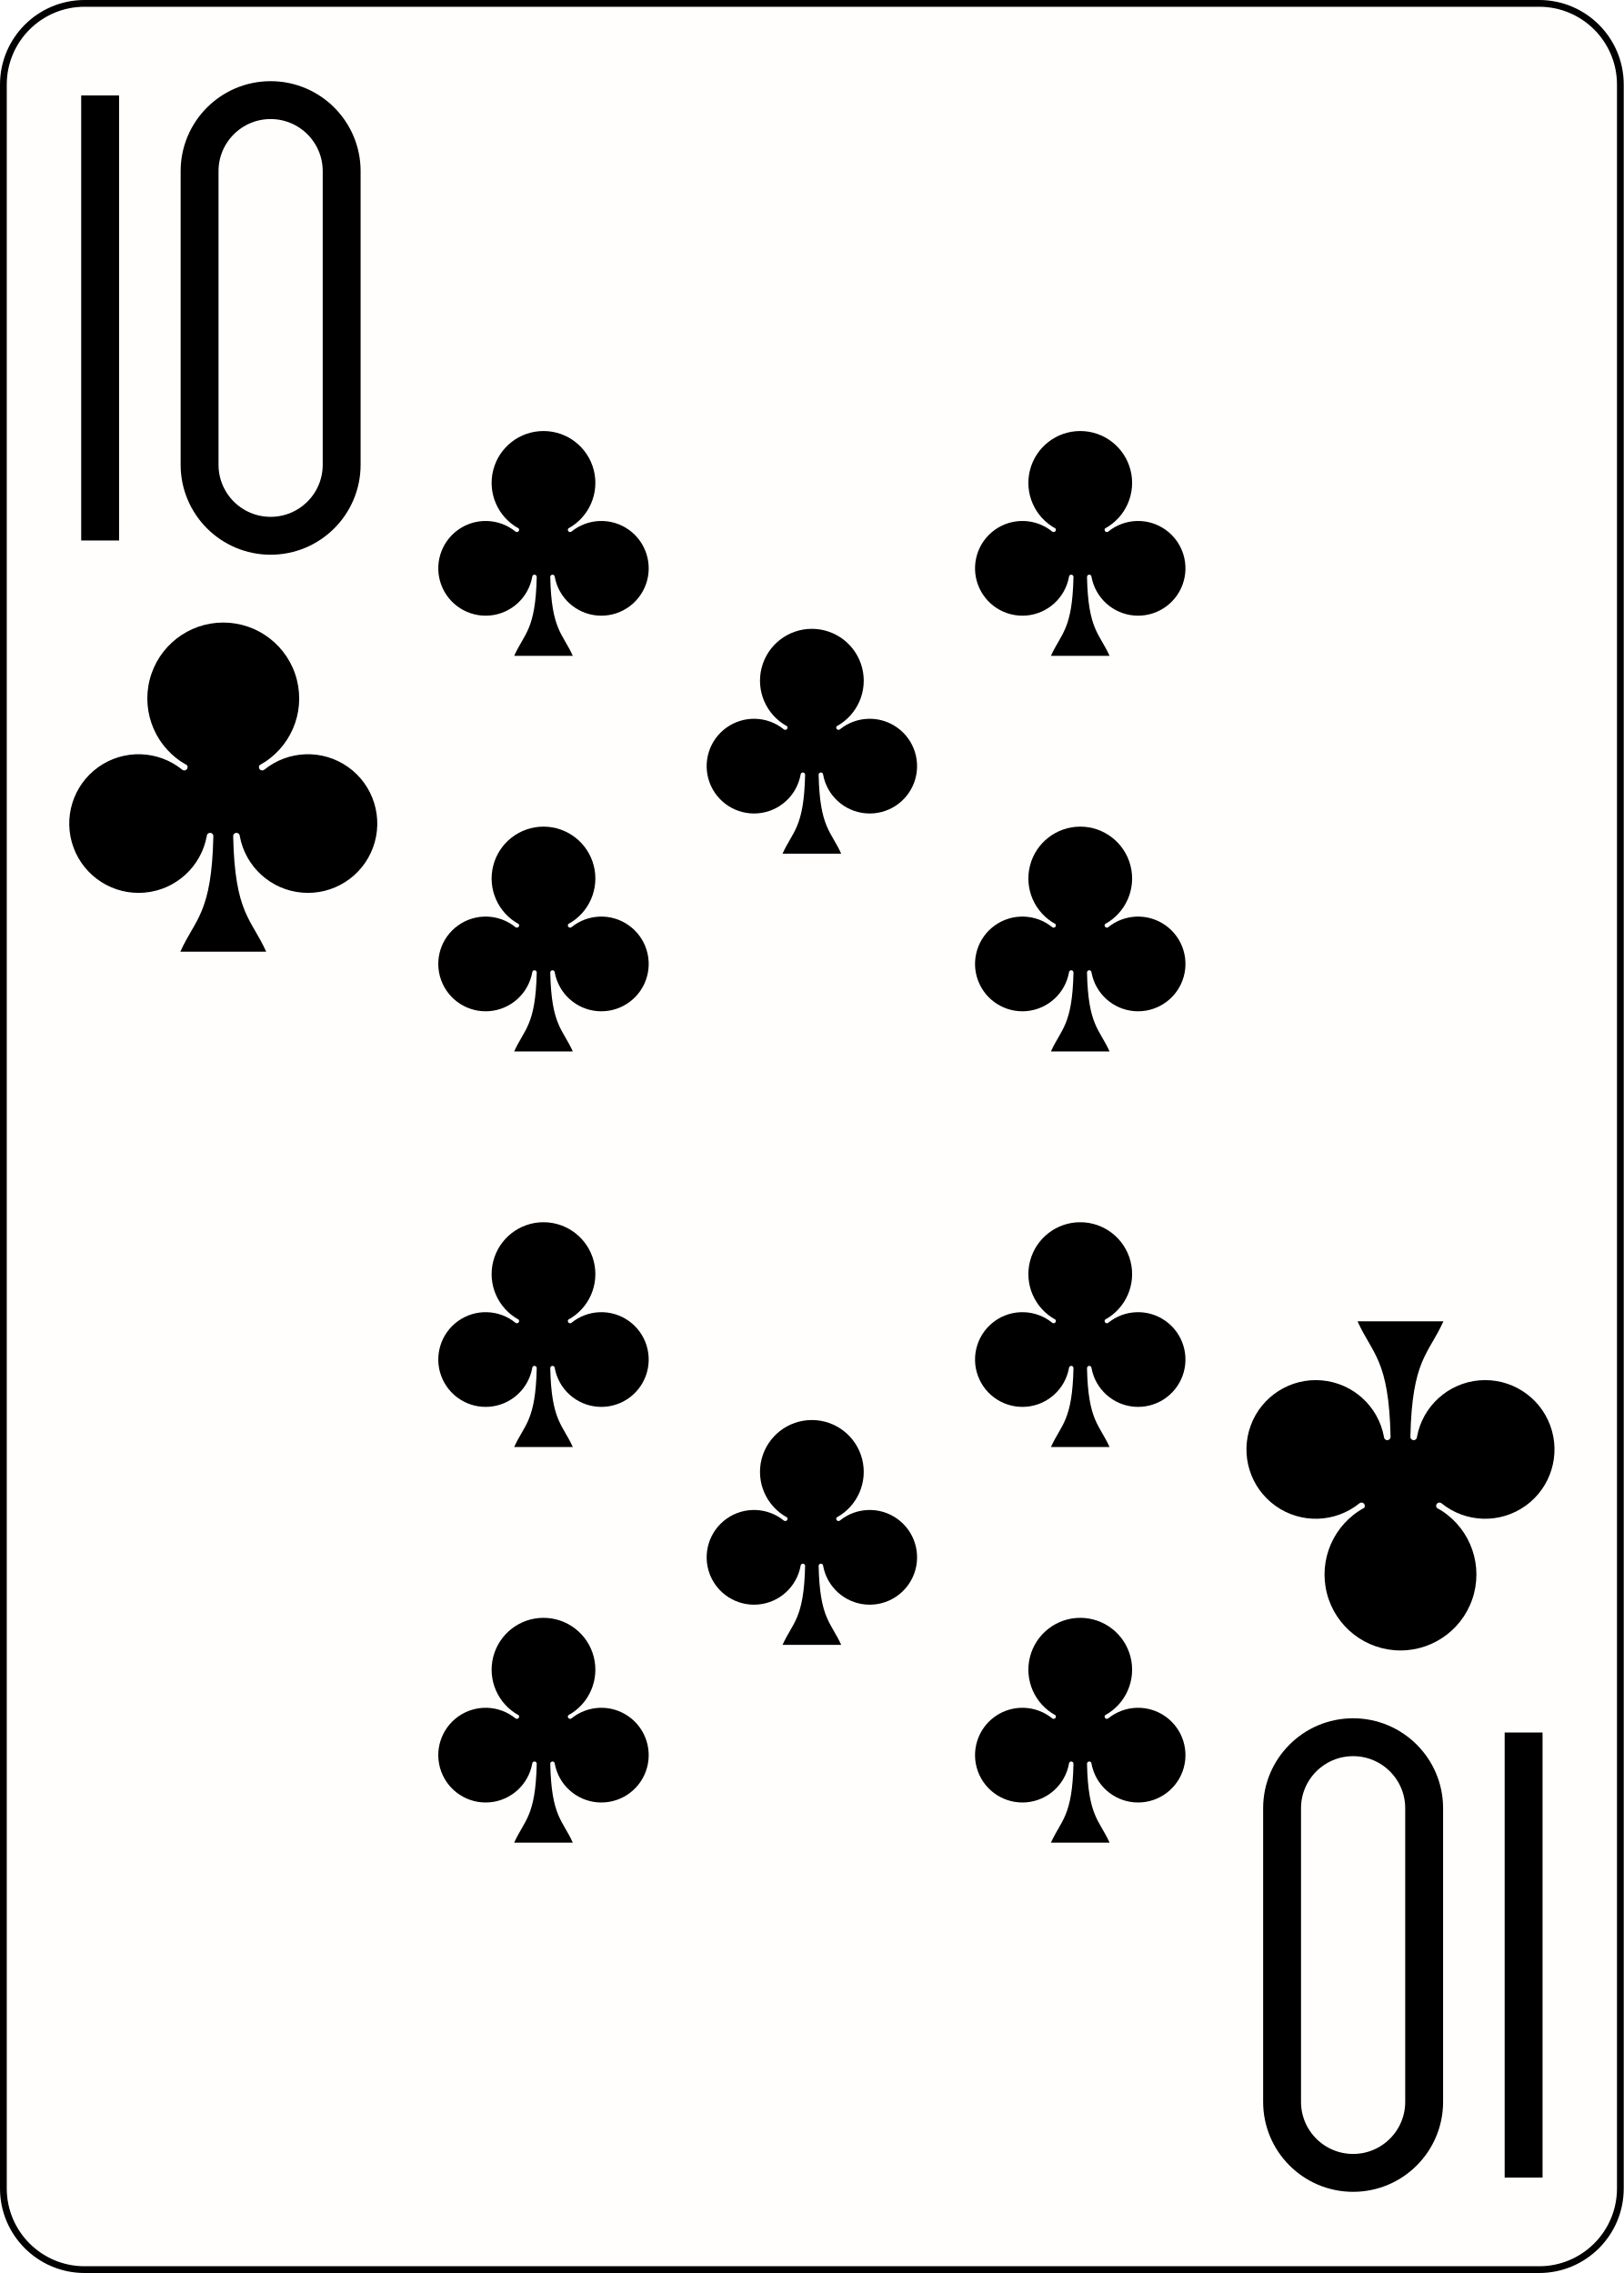
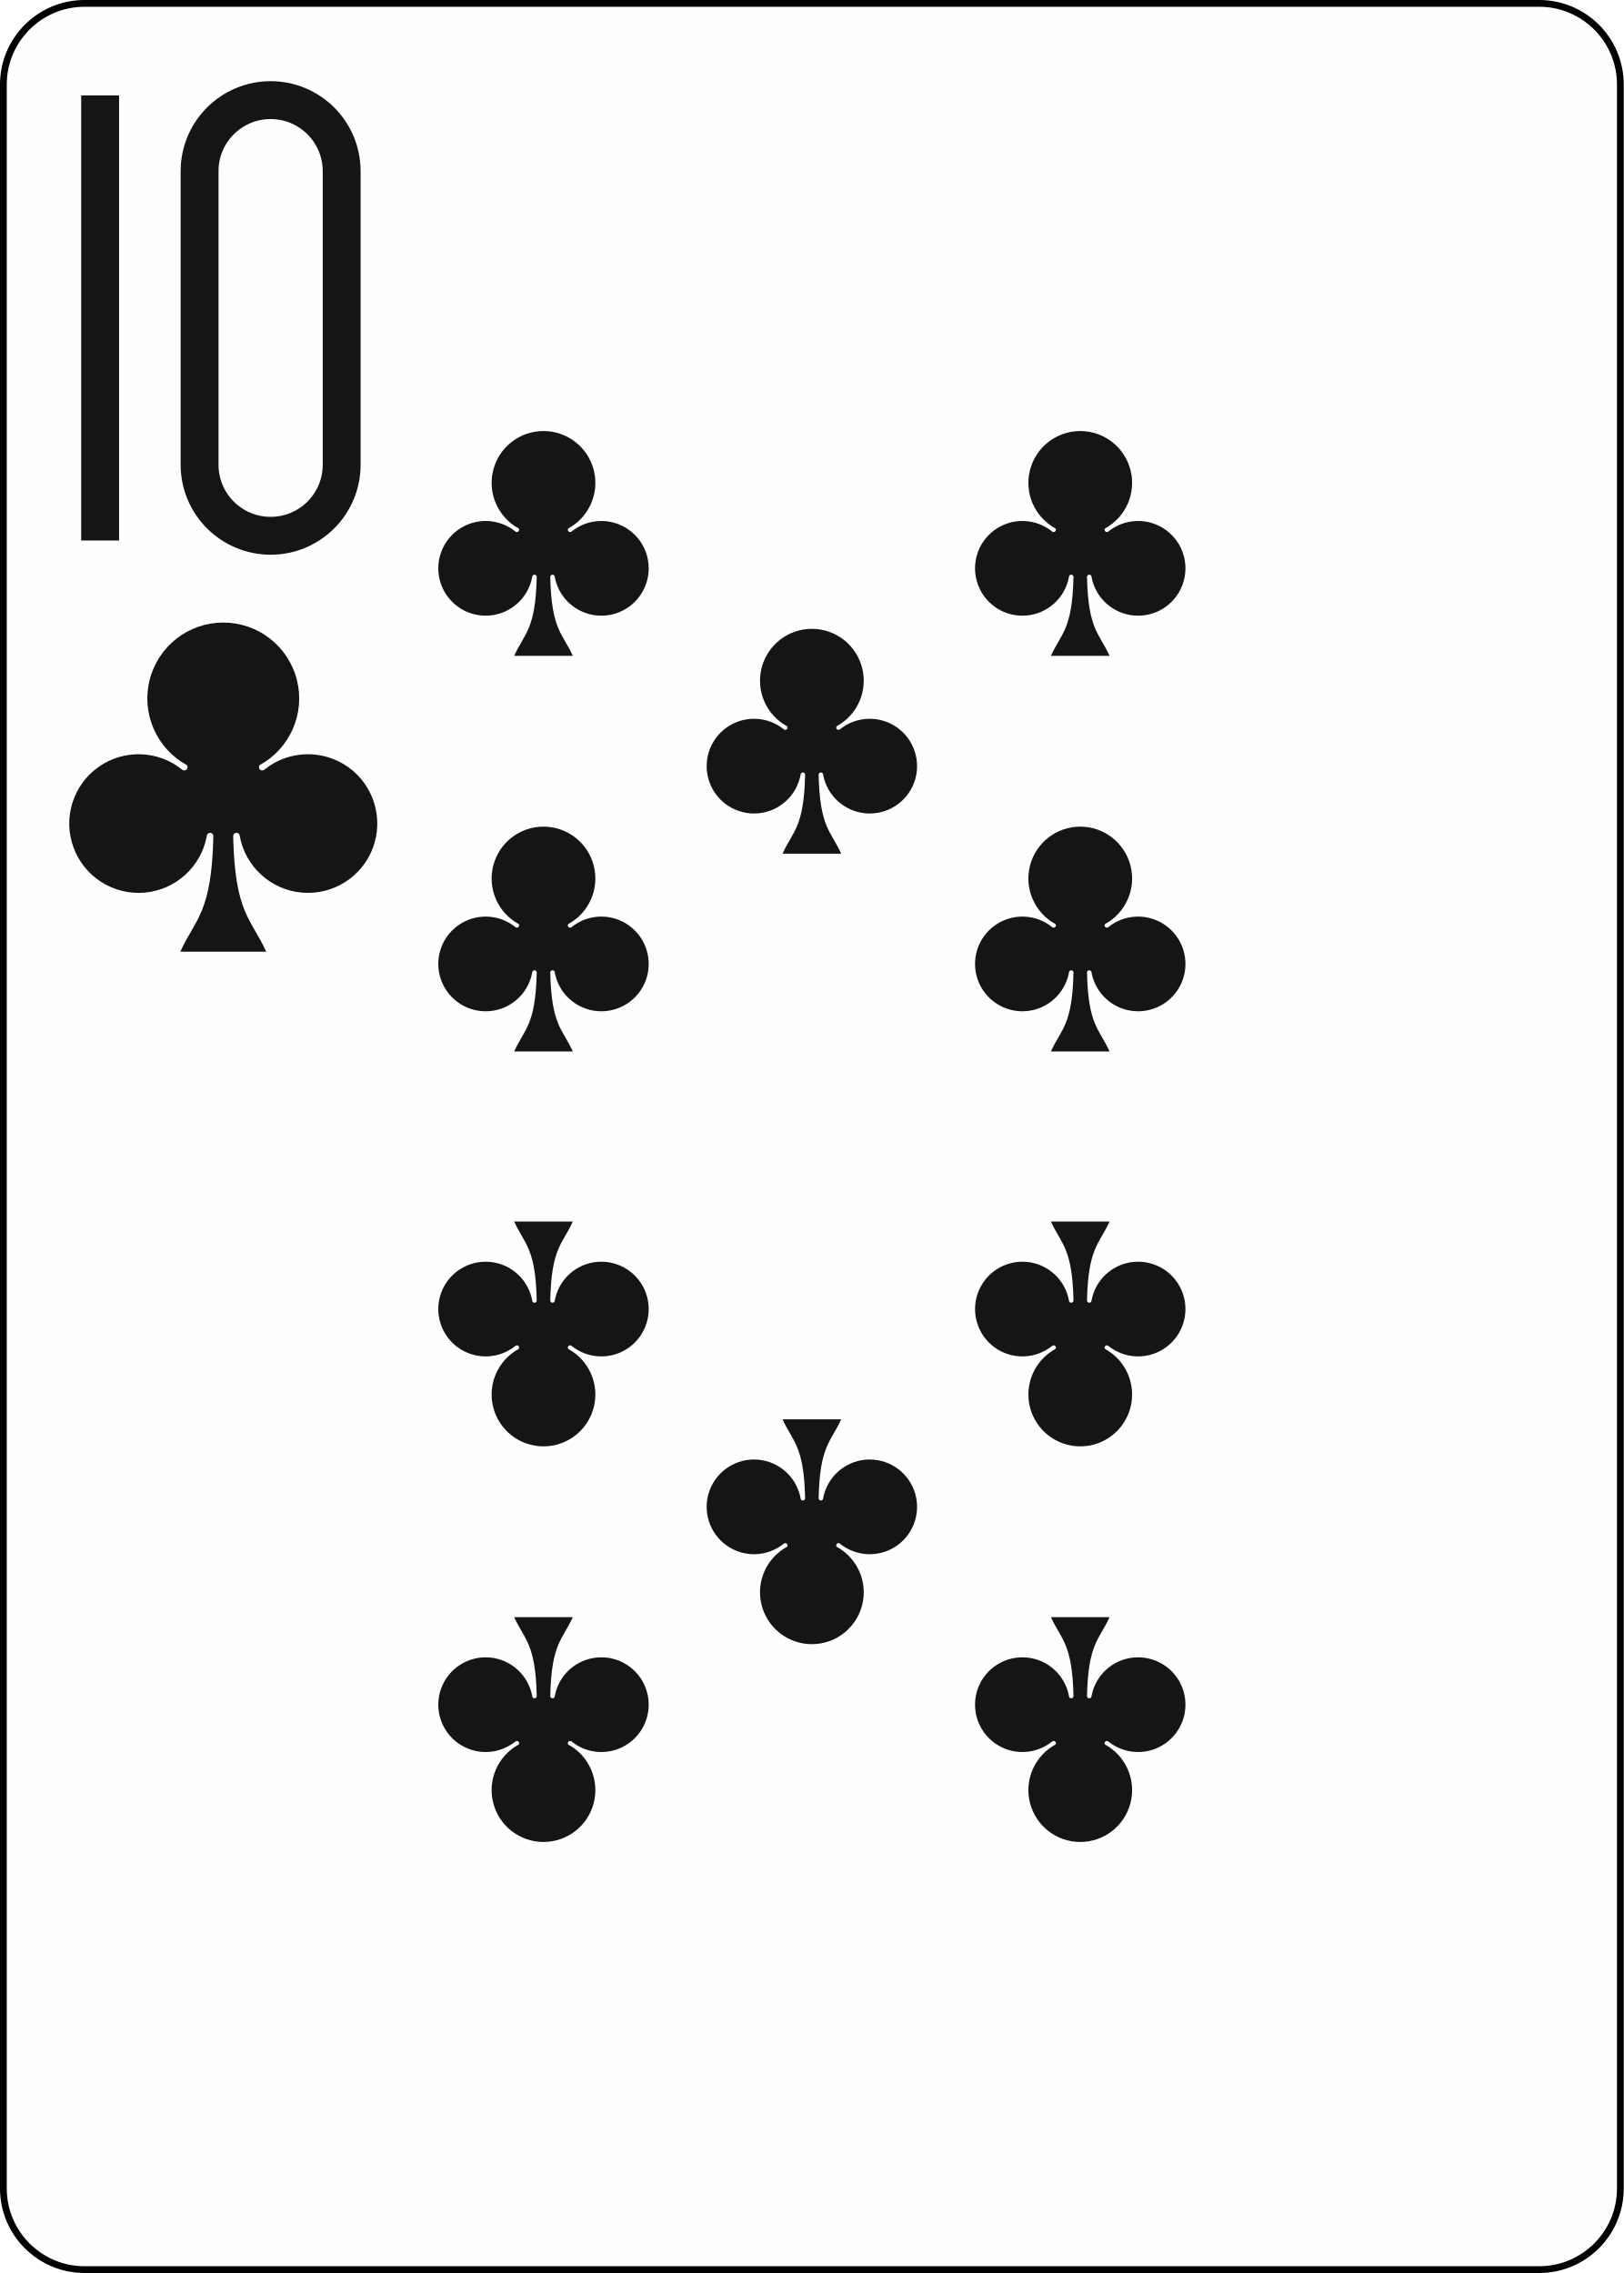
<svg xmlns="http://www.w3.org/2000/svg" xmlns:xlink="http://www.w3.org/1999/xlink" class="card" face="TC" height="3.5in" preserveAspectRatio="none" viewBox="-120 -168 240 336" width="2.5in">
  <defs>
    <symbol id="SCT" viewBox="-600 -600 1200 1200" preserveAspectRatio="xMinYMid">
-       <path d="M30 150C35 385 85 400 130 500L-130 500C-85 400 -35 385 -30 150A10 10 0 0 0 -50 150A210 210 0 1 1 -124 -51A10 10 0 0 0 -110 -65A230 230 0 1 1 110 -65A10 10 0 0 0 124 -51A210 210 0 1 1 50 150A10 10 0 0 0 30 150Z" fill="black" />
+       <path d="M30 150C35 385 85 400 130 500L-130 500C-85 400 -35 385 -30 150A10 10 0 0 0 -50 150A210 210 0 1 1 -124 -51A10 10 0 0 0 -110 -65A230 230 0 1 1 110 -65A10 10 0 0 0 124 -51A210 210 0 1 1 50 150A10 10 0 0 0 30 150Z" fill="#151515" />
    </symbol>
    <symbol id="VCT" viewBox="-500 -500 1000 1000" preserveAspectRatio="xMinYMid">
-       <path d="M-260 430L-260 -430M-50 0L-50 -310A150 150 0 0 1 250 -310L250 310A150 150 0 0 1 -50 310Z" stroke="black" stroke-width="80" stroke-linecap="square" stroke-miterlimit="1.5" fill="none" />
+       <path d="M-260 430L-260 -430M-50 0L-50 -310A150 150 0 0 1 250 -310L250 310A150 150 0 0 1 -50 310Z" stroke="#151515" stroke-width="80" stroke-linecap="square" stroke-miterlimit="1.5" fill="none" />
    </symbol>
  </defs>
  <rect width="239" height="335" x="-119.5" y="-167.5" rx="12" ry="12" fill="#fffefc" stroke="black" />
  <use xlink:href="#VCT" height="70" width="70" x="-122" y="-156" />
  <use xlink:href="#SCT" height="58.558" width="58.558" x="-116.279" y="-81" />
  <use xlink:href="#SCT" height="40" width="40" x="-59.668" y="-107.718" />
  <use xlink:href="#SCT" height="40" width="40" x="19.668" y="-107.718" />
  <use xlink:href="#SCT" height="40" width="40" x="-59.668" y="-49.239" />
  <use xlink:href="#SCT" height="40" width="40" x="19.668" y="-49.239" />
  <use xlink:href="#SCT" height="40" width="40" x="-20" y="-78.478" />
-   <use xlink:href="#SCT" height="40" width="40" x="-59.668" y="67.718" />
-   <use xlink:href="#SCT" height="40" width="40" x="19.668" y="67.718" />
-   <use xlink:href="#SCT" height="40" width="40" x="-59.668" y="9.239" />
-   <use xlink:href="#SCT" height="40" width="40" x="19.668" y="9.239" />
-   <use xlink:href="#SCT" height="40" width="40" x="-20" y="38.478" />
  <g transform="rotate(180)">
-     <use xlink:href="#VCT" height="70" width="70" x="-122" y="-156" />
-     <use xlink:href="#SCT" height="58.558" width="58.558" x="-116.279" y="-81" />
+     <use xlink:href="#SCT" height="40" width="40" x="-59.668" y="-107.718" />
+     <use xlink:href="#SCT" height="40" width="40" x="19.668" y="-107.718" />
+     <use xlink:href="#SCT" height="40" width="40" x="-59.668" y="-49.239" />
+     <use xlink:href="#SCT" height="40" width="40" x="19.668" y="-49.239" />
+     <use xlink:href="#SCT" height="40" width="40" x="-20" y="-78.478" />
  </g>
</svg>
